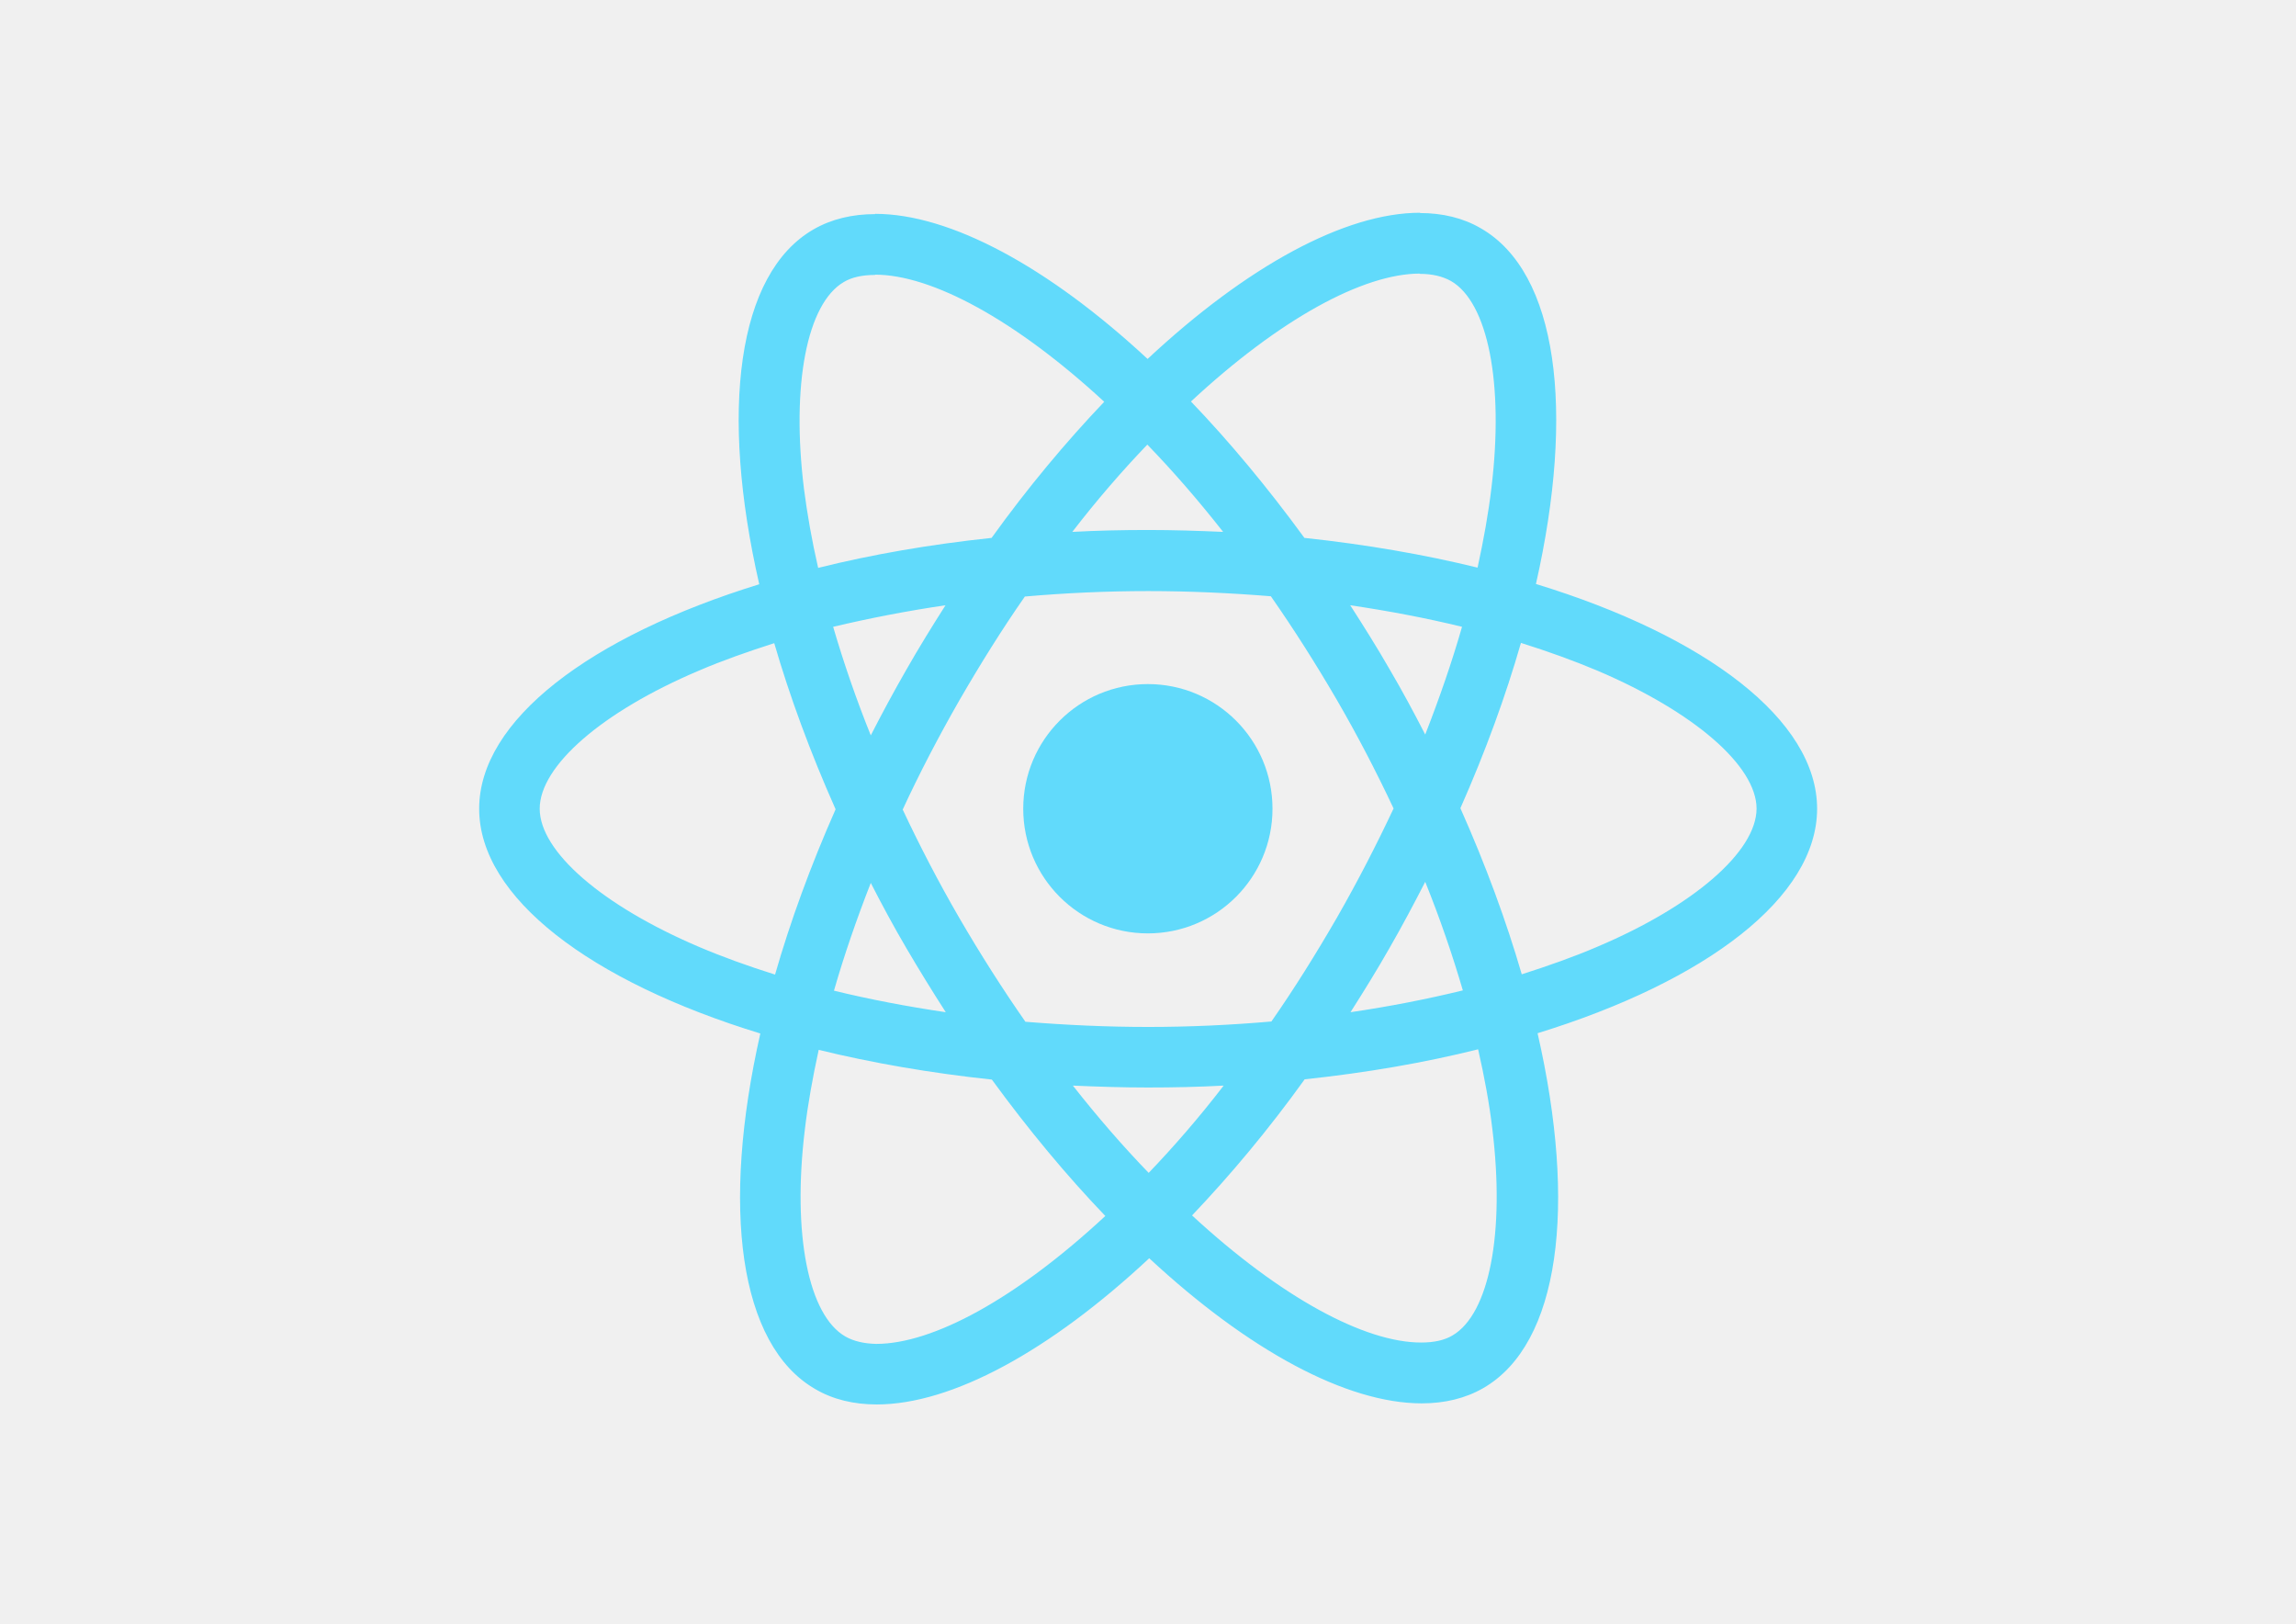
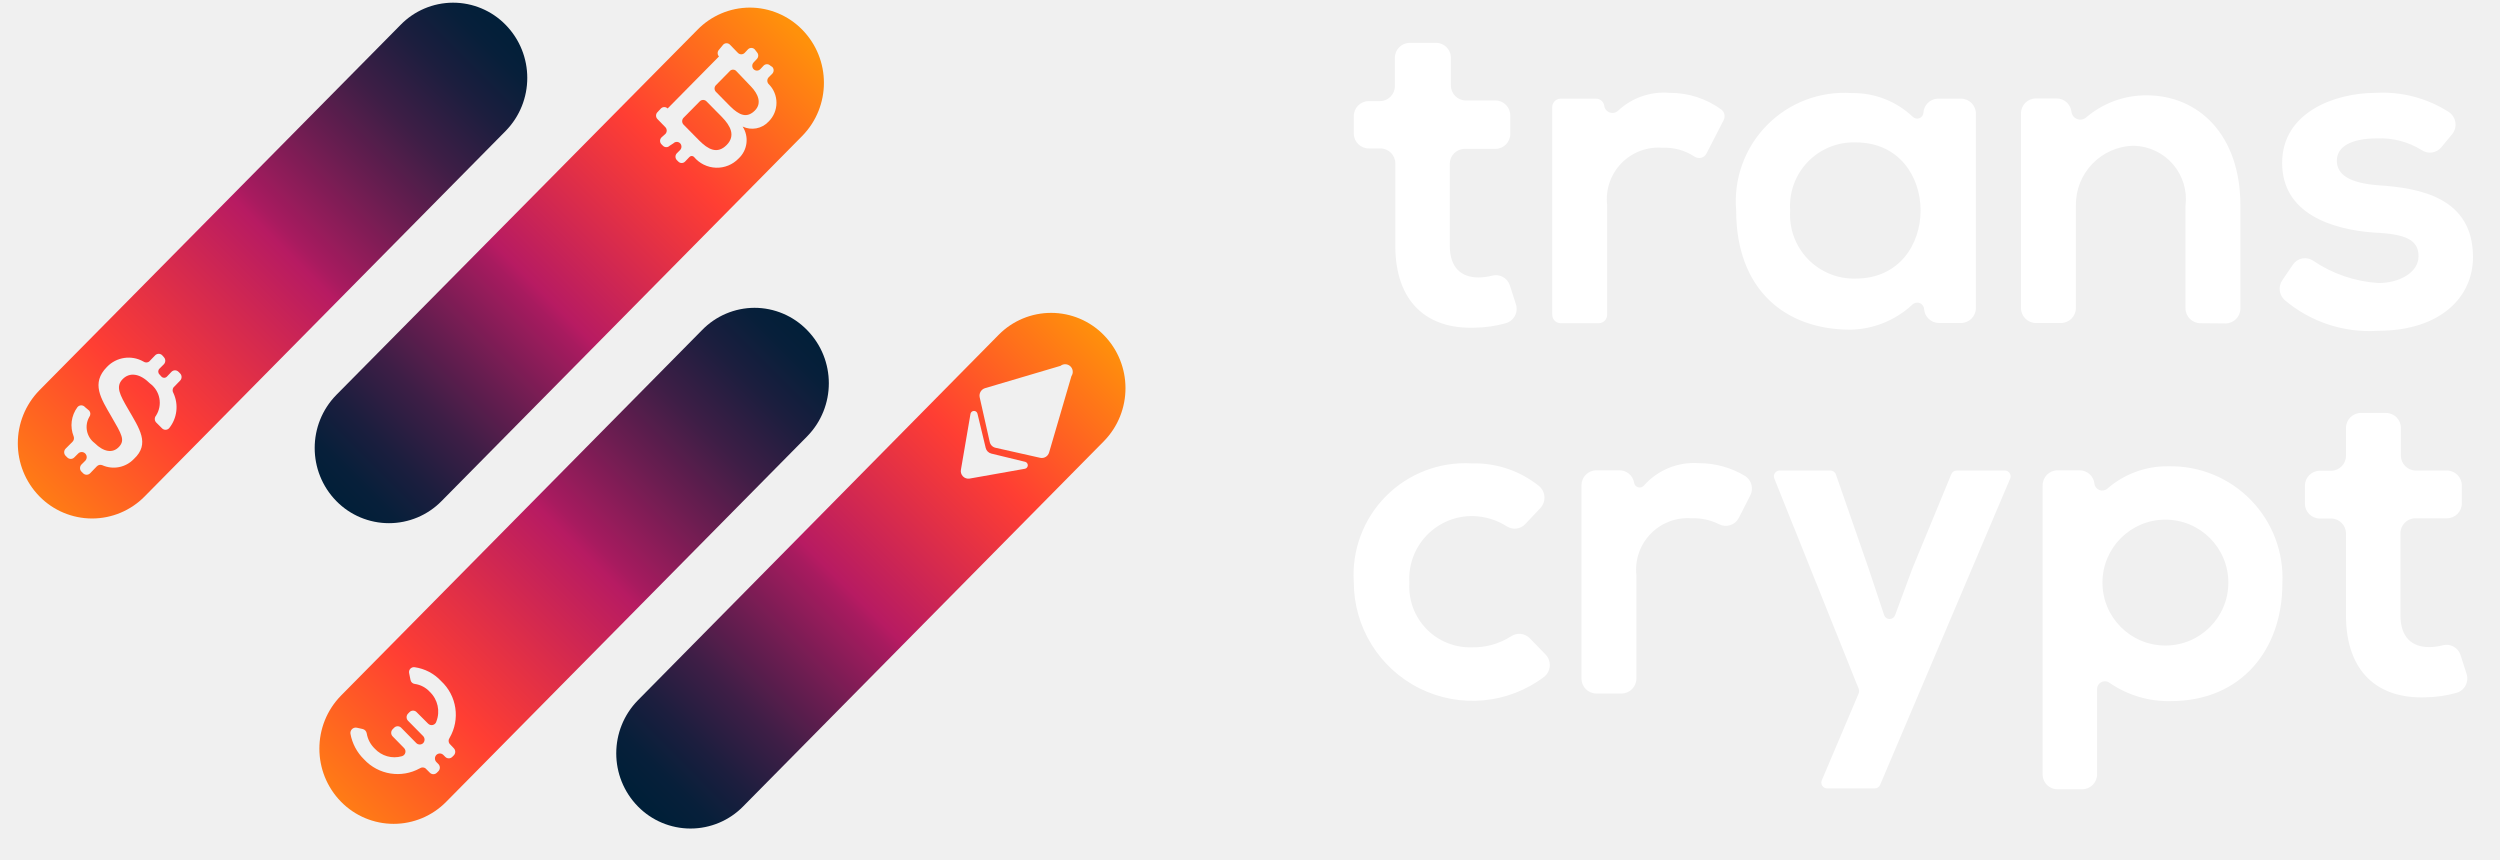
- <svg xmlns="http://www.w3.org/2000/svg" viewBox="0 0 841.9 595.3">
-   <g fill="#61DAFB">
-     <path d="M666.3 296.5c0-32.5-40.7-63.3-103.1-82.4 14.4-63.6 8-114.2-20.2-130.4-6.5-3.8-14.1-5.6-22.4-5.6v22.3c4.6 0 8.3.9 11.4 2.6 13.6 7.8 19.5 37.5 14.9 75.7-1.1 9.4-2.9 19.3-5.1 29.4-19.6-4.8-41-8.5-63.5-10.9-13.5-18.5-27.5-35.3-41.6-50 32.6-30.3 63.2-46.9 84-46.9V78c-27.5 0-63.5 19.6-99.9 53.6-36.4-33.8-72.4-53.2-99.9-53.2v22.3c20.7 0 51.4 16.5 84 46.6-14 14.7-28 31.4-41.3 49.9-22.6 2.4-44 6.1-63.6 11-2.3-10-4-19.7-5.2-29-4.7-38.2 1.1-67.9 14.6-75.8 3-1.8 6.9-2.6 11.5-2.6V78.5c-8.4 0-16 1.8-22.6 5.6-28.1 16.2-34.4 66.7-19.9 130.1-62.2 19.2-102.7 49.9-102.7 82.3 0 32.5 40.7 63.3 103.1 82.4-14.4 63.6-8 114.2 20.2 130.4 6.5 3.8 14.1 5.6 22.5 5.6 27.5 0 63.5-19.6 99.9-53.6 36.4 33.8 72.4 53.2 99.9 53.2 8.4 0 16-1.8 22.6-5.6 28.1-16.2 34.4-66.7 19.9-130.1 62-19.1 102.5-49.9 102.5-82.3zm-130.2-66.7c-3.7 12.9-8.3 26.2-13.5 39.5-4.1-8-8.4-16-13.1-24-4.6-8-9.5-15.8-14.4-23.4 14.2 2.1 27.9 4.7 41 7.9zm-45.8 106.5c-7.8 13.5-15.8 26.3-24.1 38.2-14.9 1.3-30 2-45.2 2-15.1 0-30.2-.7-45-1.9-8.3-11.9-16.4-24.6-24.2-38-7.6-13.1-14.5-26.4-20.8-39.8 6.2-13.4 13.2-26.8 20.7-39.9 7.8-13.5 15.8-26.3 24.1-38.2 14.9-1.3 30-2 45.2-2 15.1 0 30.2.7 45 1.9 8.3 11.9 16.4 24.6 24.2 38 7.6 13.1 14.5 26.4 20.8 39.8-6.3 13.4-13.2 26.8-20.7 39.9zm32.3-13c5.4 13.4 10 26.8 13.8 39.8-13.1 3.2-26.9 5.9-41.2 8 4.9-7.7 9.8-15.6 14.4-23.7 4.6-8 8.9-16.1 13-24.1zM421.2 430c-9.3-9.6-18.6-20.3-27.8-32 9 .4 18.2.7 27.5.7 9.4 0 18.7-.2 27.8-.7-9 11.7-18.3 22.4-27.5 32zm-74.4-58.9c-14.2-2.1-27.9-4.7-41-7.9 3.7-12.9 8.3-26.2 13.5-39.5 4.1 8 8.4 16 13.1 24 4.7 8 9.5 15.8 14.4 23.4zM420.7 163c9.3 9.6 18.6 20.3 27.8 32-9-.4-18.2-.7-27.5-.7-9.4 0-18.7.2-27.8.7 9-11.7 18.3-22.4 27.5-32zm-74 58.9c-4.9 7.7-9.8 15.6-14.4 23.7-4.6 8-8.9 16-13 24-5.4-13.4-10-26.8-13.8-39.8 13.1-3.1 26.9-5.8 41.2-7.9zm-90.5 125.2c-35.4-15.1-58.3-34.9-58.3-50.6 0-15.7 22.9-35.6 58.3-50.6 8.6-3.7 18-7 27.7-10.1 5.7 19.6 13.2 40 22.5 60.9-9.2 20.8-16.6 41.1-22.2 60.6-9.9-3.1-19.3-6.5-28-10.2zM310 490c-13.6-7.8-19.5-37.5-14.9-75.7 1.1-9.4 2.9-19.3 5.1-29.4 19.6 4.8 41 8.5 63.5 10.9 13.5 18.5 27.5 35.3 41.6 50-32.6 30.3-63.2 46.9-84 46.9-4.5-.1-8.3-1-11.3-2.7zm237.2-76.2c4.7 38.2-1.1 67.9-14.6 75.8-3 1.8-6.9 2.6-11.5 2.6-20.7 0-51.4-16.5-84-46.6 14-14.7 28-31.4 41.3-49.9 22.6-2.4 44-6.1 63.6-11 2.3 10.1 4.1 19.8 5.2 29.1zm38.5-66.7c-8.6 3.7-18 7-27.7 10.1-5.7-19.6-13.2-40-22.5-60.9 9.2-20.8 16.6-41.1 22.2-60.6 9.9 3.1 19.3 6.5 28.1 10.2 35.4 15.1 58.3 34.9 58.3 50.6-.1 15.7-23 35.6-58.4 50.6zM320.8 78.4z" />
-     <circle cx="420.9" cy="296.5" r="45.7" />
-     <path d="M520.5 78.1z" />
-   </g>
+ <svg xmlns="http://www.w3.org/2000/svg" xmlns:xlink="http://www.w3.org/1999/xlink" id="Слой_1" data-name="Слой 1" viewBox="0 0 112 38.5">
+   <defs>
+     <style>.cls-1{fill:#fff}.cls-2{fill:url(#Безымянный_градиент_4)}.cls-3{fill:url(#Безымянный_градиент_2)}.cls-4{fill:url(#Безымянный_градиент_2-2)}.cls-5{fill:url(#Безымянный_градиент_2-3)}.cls-6{fill:url(#Безымянный_градиент_2-4)}.cls-7{fill:url(#Безымянный_градиент_2-5)}</style>
+     <linearGradient id="Безымянный_градиент_4" x1="40.88" y1="-90.69" x2="70.35" y2="-90.69" gradientTransform="rotate(-45 187.559 -12.75)" gradientUnits="userSpaceOnUse">
+       <stop offset="0" stop-color="#001f38" />
+       <stop offset=".05" stop-color="#071f3a" />
+       <stop offset=".12" stop-color="#1c1e3e" />
+       <stop offset=".21" stop-color="#3e1e46" />
+       <stop offset=".31" stop-color="#6d1d51" />
+       <stop offset=".43" stop-color="#a81b5f" />
+       <stop offset=".45" stop-color="#b71b62" />
+       <stop offset=".73" stop-color="#ff3e33" />
+       <stop offset="1" stop-color="#ff910b" />
+     </linearGradient>
+     <linearGradient id="Безымянный_градиент_2" x1="70.15" y1="-109.97" x2="40.35" y2="-109.97" gradientTransform="rotate(-45 187.559 -12.75)" gradientUnits="userSpaceOnUse">
+       <stop offset="0" stop-color="#ff910b" />
+       <stop offset=".27" stop-color="#ff3e33" />
+       <stop offset=".55" stop-color="#b71b62" />
+       <stop offset=".57" stop-color="#a81b5f" />
+       <stop offset=".69" stop-color="#6d1d51" />
+       <stop offset=".79" stop-color="#3e1e46" />
+       <stop offset=".88" stop-color="#1c1e3e" />
+       <stop offset=".95" stop-color="#071f3a" />
+       <stop offset="1" stop-color="#001f38" />
+     </linearGradient>
+     <linearGradient id="Безымянный_градиент_2-2" x1="70.16" y1="-109.86" x2="40.36" y2="-109.86" xlink:href="#Безымянный_градиент_2" />
+     <linearGradient id="Безымянный_градиент_2-3" x1="70.13" y1="-109.91" x2="40.46" y2="-109.91" xlink:href="#Безымянный_градиент_2" />
+     <linearGradient id="Безымянный_градиент_2-4" x1="29.24" y1="-119.47" x2="61.56" y2="-119.47" xlink:href="#Безымянный_градиент_2" />
+     <linearGradient id="Безымянный_градиент_2-5" x1="29.12" y1="-100.25" x2="61.44" y2="-100.25" xlink:href="#Безымянный_градиент_2" />
+   </defs>
+   <path class="cls-1" d="M69.24 29.32a.68.68 0 0 1-.06 1 5.32 5.32 0 0 1-8.53-4.24 5 5 0 0 1 5.28-5.32 4.61 4.61 0 0 1 3 1 .68.68 0 0 1 .08 1l-.67.71a.65.65 0 0 1-.82.12 2.94 2.94 0 0 0-1.52-.47 2.81 2.81 0 0 0-2.86 3A2.72 2.72 0 0 0 65.93 29a3.12 3.12 0 0 0 1.76-.49.66.66 0 0 1 .83.07zm3.97-7.69a.25.25 0 0 0 .44.12 3 3 0 0 1 2.46-1 4 4 0 0 1 2.08.58.67.67 0 0 1 .22.87l-.51 1a.66.66 0 0 1-.9.28 2.5 2.5 0 0 0-1.21-.26 2.31 2.31 0 0 0-2.48 2.55v4.63a.67.67 0 0 1-.66.67h-1.14a.67.67 0 0 1-.66-.67v-8.66a.67.67 0 0 1 .66-.67h1a.67.67 0 0 1 .7.56zm16.85-.2l-5.83 13.73a.26.26 0 0 1-.24.16h-2.13a.26.26 0 0 1-.24-.37l1.65-3.89a.27.27 0 0 0 0-.2l-3.78-9.42a.26.26 0 0 1 .24-.36H82a.26.26 0 0 1 .25.18l1.45 4.17.71 2.13a.26.26 0 0 0 .49 0l.77-2.08 1.75-4.24a.26.26 0 0 1 .24-.16h2.15a.26.26 0 0 1 .25.35zm1.45 13.22V21.74a.67.67 0 0 1 .66-.67h1a.67.67 0 0 1 .66.59.35.35 0 0 0 .58.23 4.07 4.07 0 0 1 2.74-1 5 5 0 0 1 5.1 5.26c0 2.94-1.83 5.26-5 5.26a4.66 4.66 0 0 1-2.73-.81.35.35 0 0 0-.57.27v3.82a.67.67 0 0 1-.66.67h-1.12a.67.67 0 0 1-.66-.71zm8.32-8.55a2.82 2.82 0 1 0-5.64 0 2.82 2.82 0 1 0 5.64 0zm7.73-6.92v1.23a.67.67 0 0 0 .66.67h1.41a.67.67 0 0 1 .66.67v.8a.67.67 0 0 1-.66.67h-1.43a.67.67 0 0 0-.66.67v3.67c0 1 .52 1.43 1.29 1.43a2.41 2.41 0 0 0 .6-.08.66.66 0 0 1 .8.43l.27.84a.67.67 0 0 1-.45.86 5.42 5.42 0 0 1-1.38.2c-2.16.08-3.57-1.16-3.57-3.67V23.9a.67.67 0 0 0-.66-.67h-.52a.67.67 0 0 1-.66-.67v-.8a.67.67 0 0 1 .66-.67h.52a.67.67 0 0 0 .66-.67v-1.25a.67.67 0 0 1 .67-.67h1.13a.67.67 0 0 1 .66.68zM71.87 4.74a.37.37 0 0 0 .63.21 3 3 0 0 1 2.3-.79 3.9 3.9 0 0 1 2.32.75.38.38 0 0 1 .1.47l-.77 1.5a.37.37 0 0 1-.53.14 2.4 2.4 0 0 0-1.44-.4A2.31 2.31 0 0 0 72 9.18v4.92a.38.38 0 0 1-.37.38h-1.72a.38.38 0 0 1-.37-.38V4.8a.38.38 0 0 1 .37-.38h1.59a.37.37 0 0 1 .37.32zm14.92-.32h1.07a.67.67 0 0 1 .66.67v8.71a.67.67 0 0 1-.66.67h-1a.67.67 0 0 1-.66-.62.31.31 0 0 0-.54-.19 4.19 4.19 0 0 1-2.76 1.11c-2.94 0-5.12-1.81-5.12-5.34a4.86 4.86 0 0 1 5.18-5.26 3.88 3.88 0 0 1 2.73 1.06.28.28 0 0 0 .48-.19.67.67 0 0 1 .62-.62zm-6.59 5a2.86 2.86 0 0 0 2.94 3.06c3.87 0 3.87-6.1 0-6.1a2.85 2.85 0 0 0-2.94 3.06zm18.37 5.06a.67.67 0 0 1-.66-.67V9.22a2.39 2.39 0 0 0-2.31-2.69A2.64 2.64 0 0 0 93 9.21v4.59a.67.67 0 0 1-.66.67H91.2a.67.67 0 0 1-.66-.67V5.08a.67.67 0 0 1 .66-.67h.94a.67.67 0 0 1 .66.59.4.4 0 0 0 .65.27 4.14 4.14 0 0 1 2.71-1c2.34 0 4.21 1.77 4.21 4.94v4.61a.67.67 0 0 1-.66.67zm10.8-7.88a.66.66 0 0 1-.87.13 3.49 3.49 0 0 0-2-.53c-1.17 0-1.81.37-1.81 1s.58 1 1.85 1.1c1.87.12 4.25.55 4.25 3.22 0 1.77-1.43 3.3-4.27 3.3a5.86 5.86 0 0 1-4.17-1.38.68.68 0 0 1-.1-.89l.47-.69a.65.65 0 0 1 .91-.18 5.86 5.86 0 0 0 2.93 1c.93 0 1.79-.47 1.79-1.2s-.56-1-2-1.06c-1.87-.14-4.11-.84-4.11-3.12s2.38-3.14 4.19-3.14a5.49 5.49 0 0 1 3.28.86.68.68 0 0 1 .14 1zM65 2.6v1.23a.67.67 0 0 0 .66.67H67a.67.67 0 0 1 .66.67V6a.67.67 0 0 1-.66.67h-1.39a.67.67 0 0 0-.66.67V11c0 1 .52 1.43 1.29 1.43a2.41 2.41 0 0 0 .6-.08.66.66 0 0 1 .8.43l.27.84a.67.67 0 0 1-.45.86 5.42 5.42 0 0 1-1.38.2c-2.16.08-3.57-1.16-3.57-3.67V7.32a.67.67 0 0 0-.66-.67h-.52a.67.67 0 0 1-.68-.65v-.8a.67.67 0 0 1 .66-.67h.52a.67.67 0 0 0 .66-.67V2.59a.67.67 0 0 1 .67-.67h1.14a.67.67 0 0 1 .7.68z" />
+   <path class="cls-2" d="M44.74 15L28.58 31.37a3.4 3.4 0 0 0 0 4.76 3.3 3.3 0 0 0 4.71 0l16.16-16.36a3.4 3.4 0 0 0 0-4.76 3.3 3.3 0 0 0-4.71-.01zm1.18 6l-2.48.44a.34.34 0 0 1-.39-.4l.43-2.51a.16.16 0 0 1 .31 0l.37 1.54a.34.34 0 0 0 .25.25l1.52.37a.16.16 0 0 1-.01.31zM48 16.85l-1 3.42a.34.34 0 0 1-.4.24l-2-.45a.34.34 0 0 1-.26-.26l-.45-2a.35.35 0 0 1 .24-.41l3.38-1a.34.34 0 0 1 .49.46z" />
+   <path class="cls-3" d="M32.68 3.2l-.61.62a.21.21 0 0 0 0 .29l.64.65c.43.43.76.53 1.1.2s.15-.76-.17-1.09L33 3.2a.2.2 0 0 0-.32 0z" />
+   <path class="cls-4" d="M31.35 4.54l-.73.74a.22.22 0 0 0 0 .3l.71.72c.39.39.8.62 1.22.2s.17-.87-.2-1.25l-.7-.71a.21.21 0 0 0-.3 0z" />
+   <path class="cls-5" d="M33.59.34a3.29 3.29 0 0 0-2.35 1L15.07 17.69a3.4 3.4 0 0 0 0 4.76 3.3 3.3 0 0 0 4.71 0L35.94 6.09a3.4 3.4 0 0 0 0-4.76 3.29 3.29 0 0 0-2.35-.99zm.32 2a.22.22 0 0 1 0 .3l-.15.16a.22.22 0 0 0 0 .3.21.21 0 0 0 .3 0l.15-.16a.21.21 0 0 1 .3 0l.09.06a.22.22 0 0 1 0 .3l-.17.17a.22.22 0 0 0 0 .29 1.18 1.18 0 0 1 0 1.69 1 1 0 0 1-1.16.22 1.12 1.12 0 0 1-.18 1.43 1.34 1.34 0 0 1-2-.07.14.14 0 0 0-.2 0l-.2.21a.21.21 0 0 1-.3 0l-.07-.07a.22.22 0 0 1 0-.3l.15-.15a.22.22 0 0 0 0-.3.21.21 0 0 0-.3 0l-.17.11a.21.21 0 0 1-.3 0l-.07-.07a.22.22 0 0 1 0-.3l.18-.16a.22.22 0 0 0 0-.3l-.36-.37a.22.22 0 0 1 0-.3l.16-.17a.21.21 0 0 1 .3 0l2.3-2.33a.22.22 0 0 1 0-.3L32.4 2a.21.21 0 0 1 .3 0l.36.37a.21.21 0 0 0 .3 0l.15-.16a.21.21 0 0 1 .3 0z" />
+   <path class="cls-6" d="M20.29.12a3.29 3.29 0 0 0-2.35 1L1.77 17.48a3.4 3.4 0 0 0 0 4.76 3.3 3.3 0 0 0 4.71 0L22.65 5.87a3.4 3.4 0 0 0 0-4.76 3.29 3.29 0 0 0-2.36-.99zM7.34 16a.23.23 0 0 1 0 .32l-.2.2a.18.18 0 0 0 0 .25l.09.1a.17.17 0 0 0 .25 0l.2-.21a.22.22 0 0 1 .32 0l.07.07a.23.23 0 0 1 0 .32l-.3.31a.23.23 0 0 0 0 .25 1.5 1.5 0 0 1-.19 1.57.22.22 0 0 1-.33 0l-.26-.26a.23.23 0 0 1 0-.3 1.07 1.07 0 0 0-.27-1.44c-.45-.45-.91-.52-1.23-.19s-.12.7.24 1.32c.52.9 1 1.57.27 2.25a1.25 1.25 0 0 1-1.42.28.22.22 0 0 0-.24.05l-.3.31a.22.22 0 0 1-.32 0l-.07-.07a.23.23 0 0 1 0-.32l.17-.17a.23.23 0 0 0 0-.32.22.22 0 0 0-.32 0l-.17.17a.22.22 0 0 1-.32 0l-.07-.07a.23.23 0 0 1 0-.32l.31-.31a.23.23 0 0 0 .05-.24 1.35 1.35 0 0 1 .17-1.31.22.22 0 0 1 .34 0l.19.16a.23.23 0 0 1 0 .28.9.9 0 0 0 .24 1.17c.4.4.81.47 1.09.17s.13-.55-.34-1.36-.92-1.49-.2-2.22a1.34 1.34 0 0 1 1.64-.24.22.22 0 0 0 .25 0l.27-.28a.22.22 0 0 1 .32 0z" />
+   <path class="cls-7" d="M33.8 13.79a3.29 3.29 0 0 0-2.35 1L15.28 31.16a3.4 3.4 0 0 0 0 4.76 3.3 3.3 0 0 0 4.71 0l16.17-16.37a3.4 3.4 0 0 0 0-4.76 3.29 3.29 0 0 0-2.36-1zM20.14 33.06a.22.22 0 0 0 0 .26l.19.2a.23.23 0 0 1 0 .32l-.07.07a.22.22 0 0 1-.31 0l-.09-.09a.22.22 0 0 0-.31 0 .23.23 0 0 0 0 .32l.09.09a.23.23 0 0 1 0 .32l-.07.07a.22.22 0 0 1-.31 0l-.2-.2a.22.22 0 0 0-.25 0 2.05 2.05 0 0 1-2.5-.4 2.12 2.12 0 0 1-.61-1.15.24.24 0 0 1 .28-.27l.27.06a.24.24 0 0 1 .18.2 1.23 1.23 0 0 0 .36.68 1.2 1.2 0 0 0 1.21.34.22.22 0 0 0 .1-.37l-.51-.52a.23.23 0 0 1 0-.32l.07-.07a.22.22 0 0 1 .31 0l.68.69a.22.22 0 0 0 .31 0 .23.23 0 0 0 0-.31l-.68-.69a.23.23 0 0 1 0-.32l.07-.07a.22.22 0 0 1 .31 0l.52.52a.22.22 0 0 0 .37-.1 1.22 1.22 0 0 0-.29-1.32 1.12 1.12 0 0 0-.68-.36.22.22 0 0 1-.19-.18l-.06-.3a.22.22 0 0 1 .24-.27 2 2 0 0 1 1.19.62 2.06 2.06 0 0 1 .38 2.55z" />
</svg>
